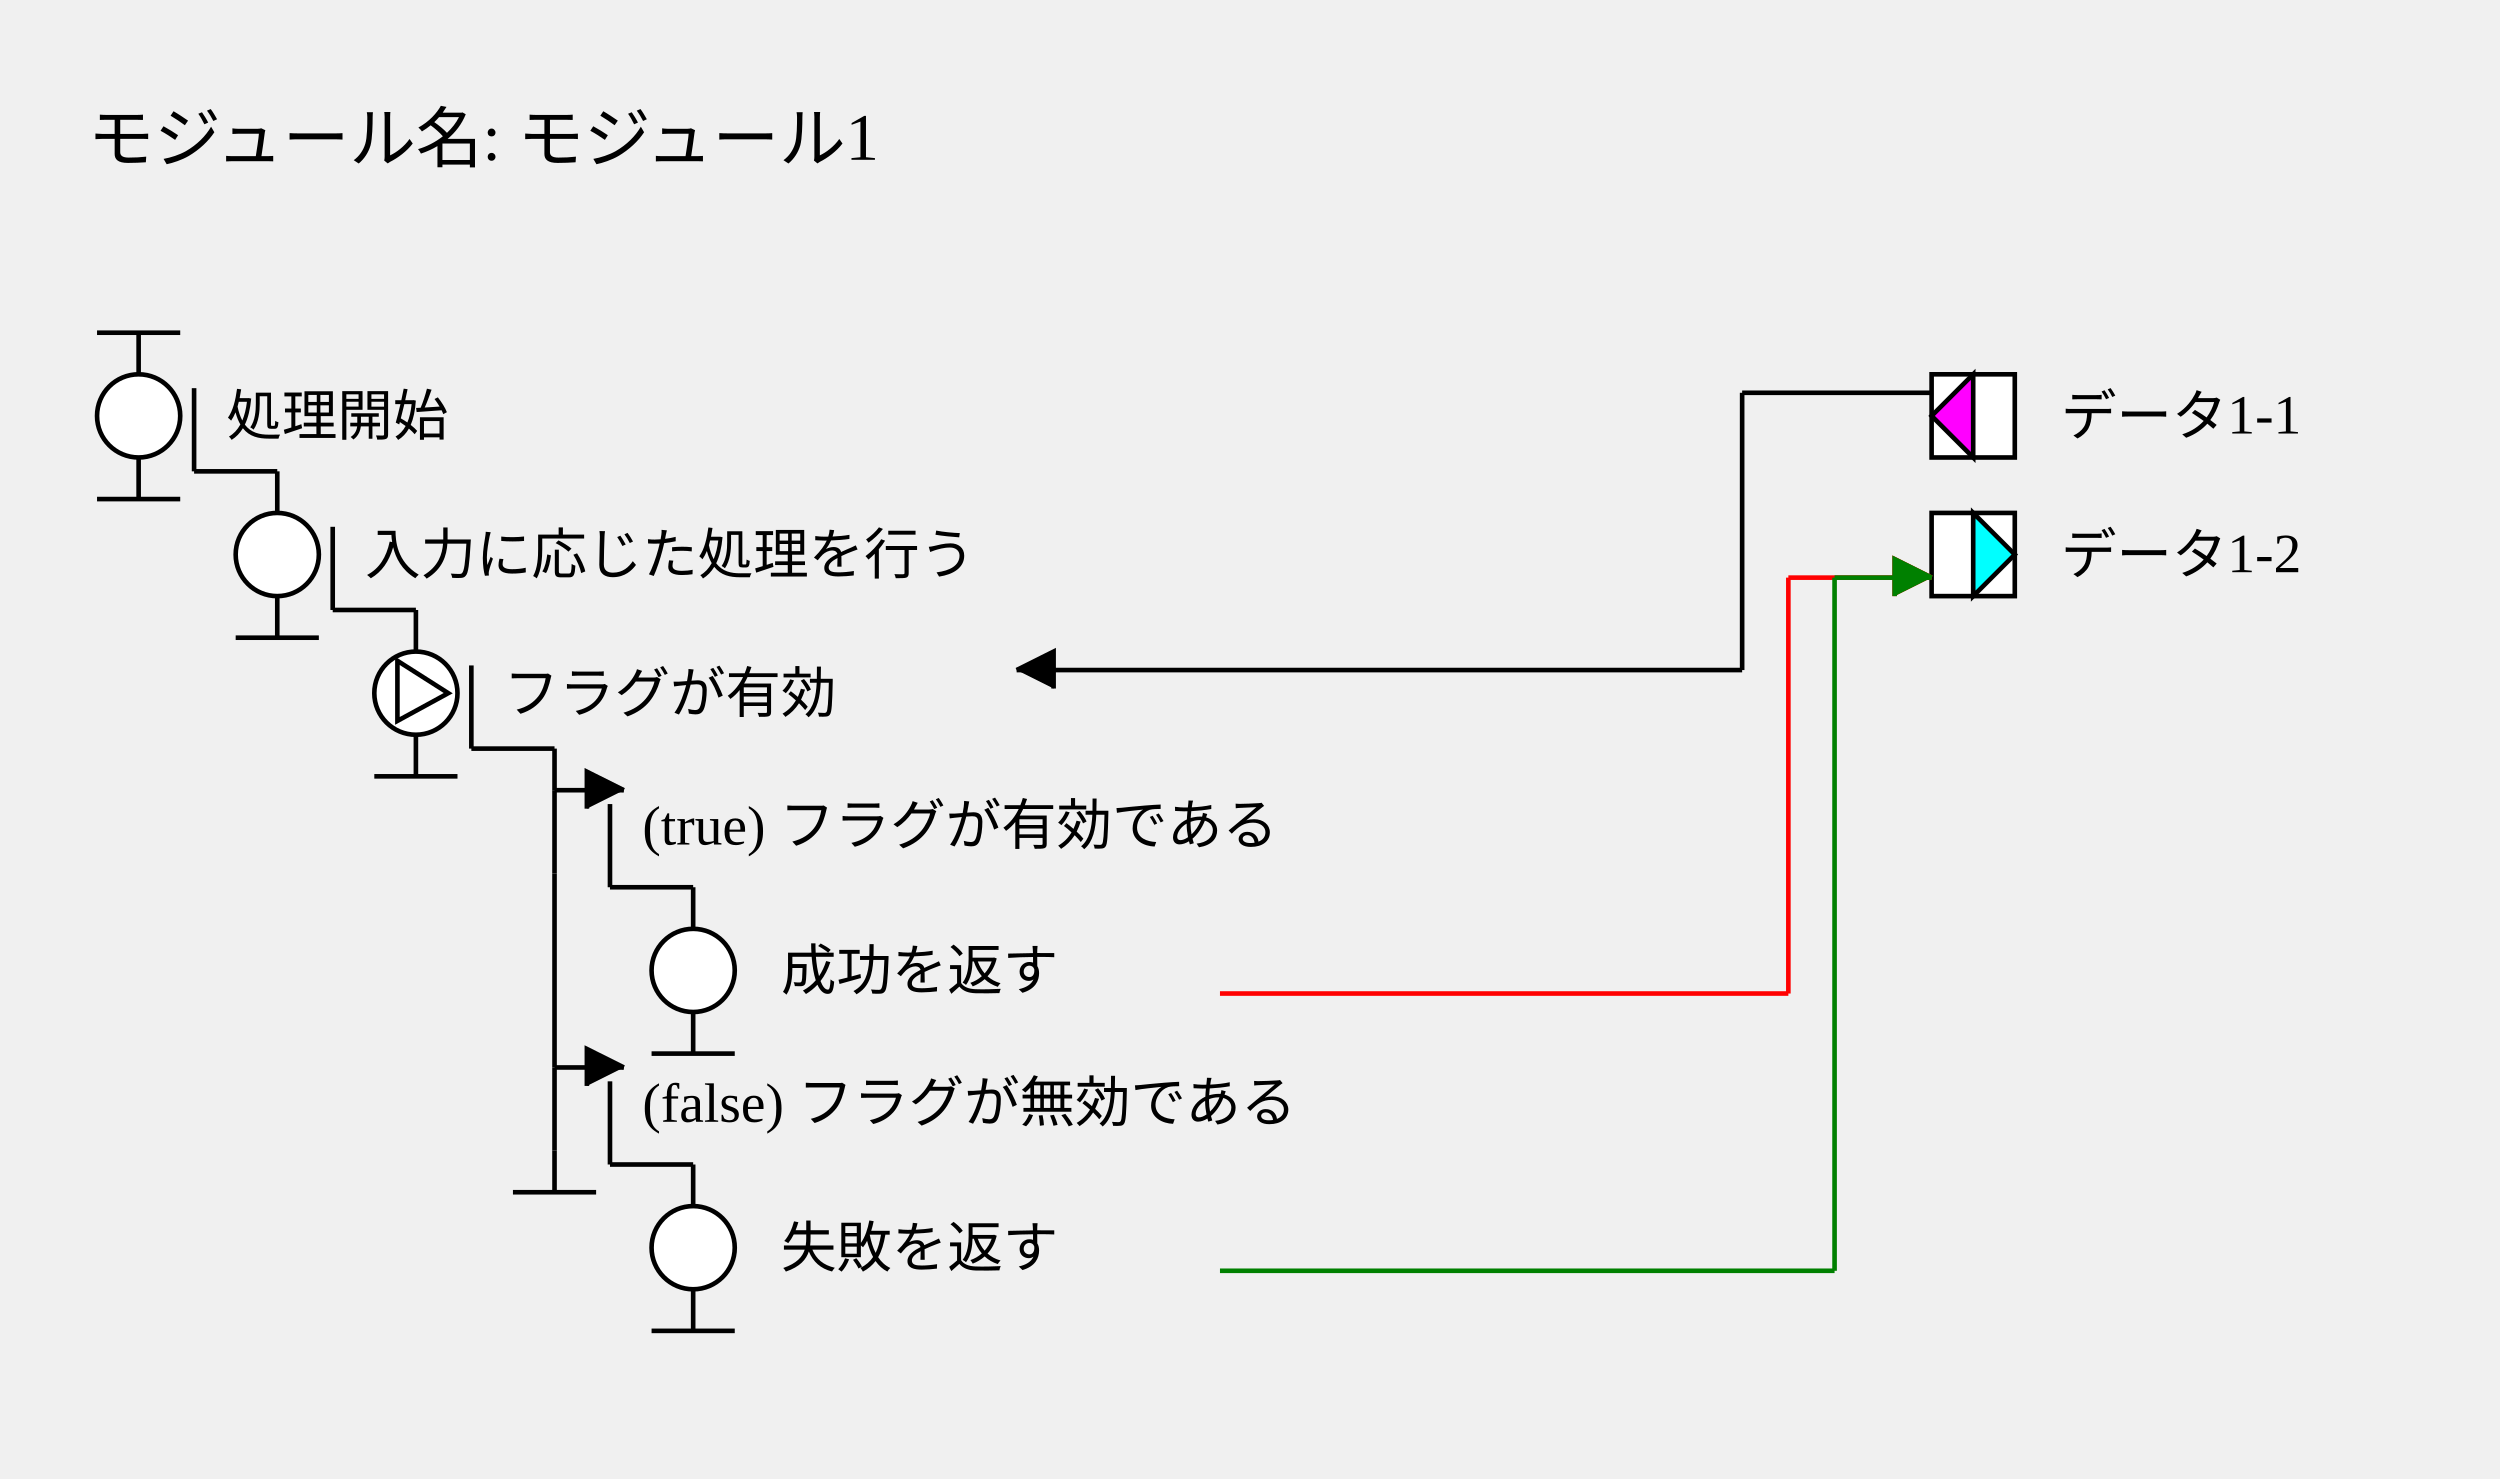
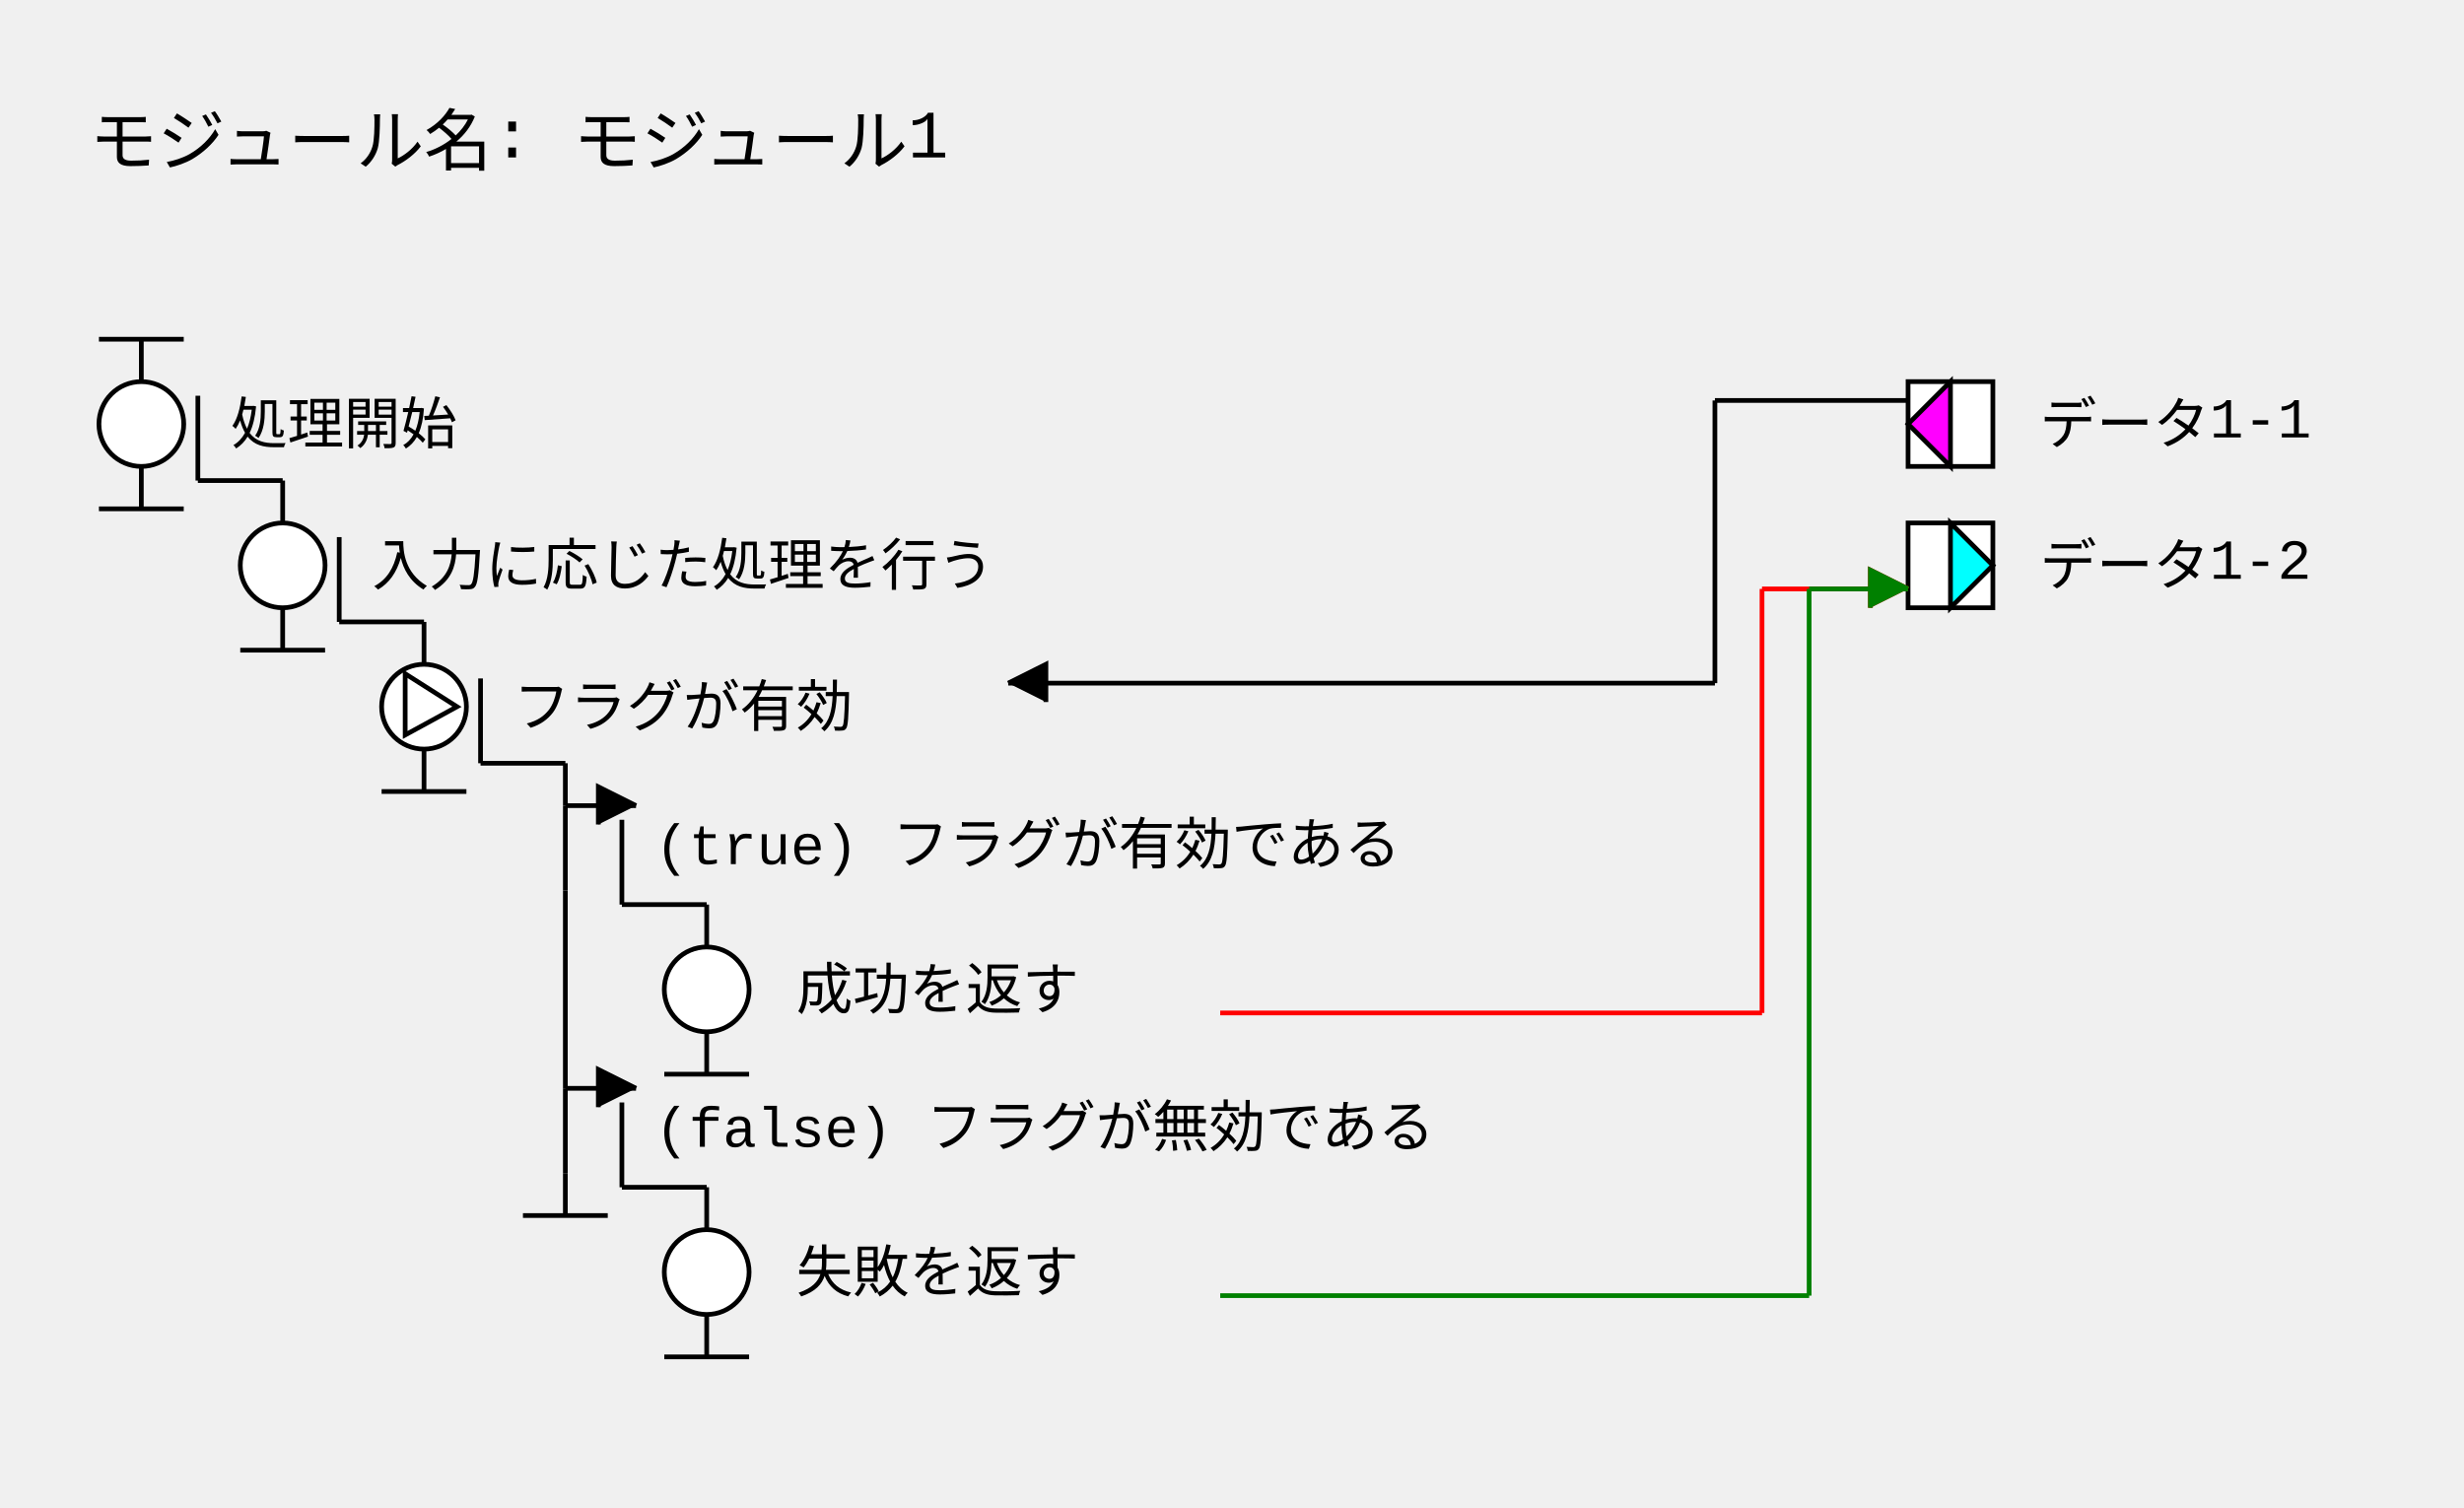
- <svg xmlns="http://www.w3.org/2000/svg" width="541" height="320" style="background-color: #808d81">
-   <text x="19" y="30" text-anchor="start" dominant-baseline="middle" font-size="120%" rotate="0">モジュール名: モジュール1</text>
+ <svg xmlns="http://www.w3.org/2000/svg" width="523" height="320" style="background-color: #808d81">
+   <text x="19" y="30" text-anchor="start" dominant-baseline="middle" font-family="Consolas, Meiryo UI, Courier New, monospace" font-size="120%" rotate="0">モジュール名: モジュール1</text>
  <circle cx="30" cy="90" r="9" fill="white" stroke="black" />
-   <text x="49" y="90" text-anchor="start" dominant-baseline="middle" font-size="100%" rotate="0">処理開始</text>
+   <text x="49" y="90" text-anchor="start" dominant-baseline="middle" font-family="Consolas, Meiryo UI, Courier New, monospace" font-size="100%" rotate="0">処理開始</text>
  <line x1="30" y1="72" x2="30" y2="81" stroke="black" />
  <line x1="21" y1="72" x2="39" y2="72" stroke="black" />
  <line x1="30" y1="99" x2="30" y2="108" stroke="black" />
  <line x1="21" y1="108" x2="39" y2="108" stroke="black" />
  <circle cx="60" cy="120" r="9" fill="white" stroke="black" />
-   <text x="79" y="120" text-anchor="start" dominant-baseline="middle" font-size="100%" rotate="0">入力に応じた処理を行う</text>
+   <text x="79" y="120" text-anchor="start" dominant-baseline="middle" font-family="Consolas, Meiryo UI, Courier New, monospace" font-size="100%" rotate="0">入力に応じた処理を行う</text>
  <line x1="60" y1="129" x2="60" y2="138" stroke="black" />
  <line x1="51" y1="138" x2="69" y2="138" stroke="black" />
  <line x1="60" y1="102" x2="60" y2="111" stroke="black" />
  <line x1="42" y1="102" x2="60" y2="102" stroke="black" />
  <line x1="42" y1="84" x2="42" y2="102" stroke="black" />
  <circle cx="90" cy="150" r="9" fill="white" stroke="black" />
  <polygon points="97 150 86 156 86 143" fill="white" stroke="black" />
-   <text x="109" y="150" text-anchor="start" dominant-baseline="middle" font-size="100%" rotate="0">フラグが有効</text>
+   <text x="109" y="150" text-anchor="start" dominant-baseline="middle" font-family="Consolas, Meiryo UI, Courier New, monospace" font-size="100%" rotate="0">フラグが有効</text>
  <line x1="90" y1="159" x2="90" y2="168" stroke="black" />
  <line x1="81" y1="168" x2="99" y2="168" stroke="black" />
  <line x1="90" y1="132" x2="90" y2="141" stroke="black" />
  <line x1="72" y1="132" x2="90" y2="132" stroke="black" />
  <line x1="72" y1="114" x2="72" y2="132" stroke="black" />
  <line x1="120" y1="171" x2="120" y2="189" stroke="black" />
  <line x1="120" y1="171" x2="135" y2="171" stroke="black" />
  <path d="M 135 171 L 127 167 L 127 175" stroke="black" fill="black" />
-   <text x="139" y="180" text-anchor="start" dominant-baseline="middle" font-size="100%" rotate="0">(true) フラグが有効である</text>
+   <text x="139" y="180" text-anchor="start" dominant-baseline="middle" font-family="Consolas, Meiryo UI, Courier New, monospace" font-size="100%" rotate="0">(true) フラグが有効である</text>
  <line x1="120" y1="162" x2="120" y2="171" stroke="black" />
  <line x1="102" y1="162" x2="120" y2="162" stroke="black" />
  <line x1="102" y1="144" x2="102" y2="162" stroke="black" />
  <circle cx="150" cy="210" r="9" fill="white" stroke="black" />
-   <text x="169" y="210" text-anchor="start" dominant-baseline="middle" font-size="100%" rotate="0">成功を返す</text>
+   <text x="169" y="210" text-anchor="start" dominant-baseline="middle" font-family="Consolas, Meiryo UI, Courier New, monospace" font-size="100%" rotate="0">成功を返す</text>
  <line x1="150" y1="219" x2="150" y2="228" stroke="black" />
  <line x1="141" y1="228" x2="159" y2="228" stroke="black" />
  <line x1="150" y1="192" x2="150" y2="201" stroke="black" />
  <line x1="132" y1="192" x2="150" y2="192" stroke="black" />
  <line x1="132" y1="174" x2="132" y2="192" stroke="black" />
  <line x1="120" y1="231" x2="120" y2="249" stroke="black" />
  <line x1="120" y1="231" x2="135" y2="231" stroke="black" />
  <path d="M 135 231 L 127 227 L 127 235" stroke="black" fill="black" />
-   <text x="139" y="240" text-anchor="start" dominant-baseline="middle" font-size="100%" rotate="0">(false) フラグが無効である</text>
+   <text x="139" y="240" text-anchor="start" dominant-baseline="middle" font-family="Consolas, Meiryo UI, Courier New, monospace" font-size="100%" rotate="0">(false) フラグが無効である</text>
  <line x1="120" y1="189" x2="120" y2="231" stroke="black" />
  <line x1="120" y1="249" x2="120" y2="258" stroke="black" />
  <line x1="111" y1="258" x2="129" y2="258" stroke="black" />
  <circle cx="150" cy="270" r="9" fill="white" stroke="black" />
-   <text x="169" y="270" text-anchor="start" dominant-baseline="middle" font-size="100%" rotate="0">失敗を返す</text>
+   <text x="169" y="270" text-anchor="start" dominant-baseline="middle" font-family="Consolas, Meiryo UI, Courier New, monospace" font-size="100%" rotate="0">失敗を返す</text>
  <line x1="150" y1="279" x2="150" y2="288" stroke="black" />
  <line x1="141" y1="288" x2="159" y2="288" stroke="black" />
  <line x1="150" y1="252" x2="150" y2="261" stroke="black" />
  <line x1="132" y1="252" x2="150" y2="252" stroke="black" />
  <line x1="132" y1="234" x2="132" y2="252" stroke="black" />
-   <line x1="220" y1="145" x2="377" y2="145" stroke="black" />
-   <path d="M 220 145 L 228 141 L 228 149" stroke="black" fill="black" />
-   <line x1="264" y1="215" x2="387" y2="215" stroke="red" />
-   <line x1="264" y1="275" x2="397" y2="275" stroke="green" />
-   <rect x="418" y="81" width="18" height="18" fill="white" stroke="black" />
-   <text x="446" y="90" text-anchor="start" dominant-baseline="middle" font-size="100%" rotate="0">データ1-1</text>
-   <rect x="418" y="111" width="18" height="18" fill="white" stroke="black" />
-   <text x="446" y="120" text-anchor="start" dominant-baseline="middle" font-size="100%" rotate="0">データ1-2</text>
-   <path d="M 418 90 L 427 81 L 427 99 Z" stroke="black" fill="fuchsia" />
-   <line x1="377" y1="85" x2="418" y2="85" stroke="black" />
-   <path d="M 436 120 L 427 111 L 427 129 Z" stroke="black" fill="aqua" />
-   <line x1="387" y1="125" x2="418" y2="125" stroke="red" />
-   <path d="M 418 125 L 410 121 L 410 129" stroke="red" fill="red" />
-   <line x1="397" y1="125" x2="418" y2="125" stroke="green" />
-   <path d="M 418 125 L 410 121 L 410 129" stroke="green" fill="green" />
-   <line x1="377" y1="85" x2="377" y2="145" stroke="black" />
-   <line x1="387" y1="125" x2="387" y2="215" stroke="red" />
-   <line x1="397" y1="125" x2="397" y2="275" stroke="green" />
+   <line x1="214" y1="145" x2="364" y2="145" stroke="black" />
+   <path d="M 214 145 L 222 141 L 222 149" stroke="black" fill="black" />
+   <line x1="259" y1="215" x2="374" y2="215" stroke="red" />
+   <line x1="259" y1="275" x2="384" y2="275" stroke="green" />
+   <rect x="405" y="81" width="18" height="18" fill="white" stroke="black" />
+   <text x="433" y="90" text-anchor="start" dominant-baseline="middle" font-family="Consolas, Meiryo UI, Courier New, monospace" font-size="100%" rotate="0">データ1-1</text>
+   <rect x="405" y="111" width="18" height="18" fill="white" stroke="black" />
+   <text x="433" y="120" text-anchor="start" dominant-baseline="middle" font-family="Consolas, Meiryo UI, Courier New, monospace" font-size="100%" rotate="0">データ1-2</text>
+   <path d="M 405 90 L 414 81 L 414 99 Z" stroke="black" fill="fuchsia" />
+   <line x1="364" y1="85" x2="405" y2="85" stroke="black" />
+   <path d="M 423 120 L 414 111 L 414 129 Z" stroke="black" fill="aqua" />
+   <line x1="374" y1="125" x2="405" y2="125" stroke="red" />
+   <path d="M 405 125 L 397 121 L 397 129" stroke="red" fill="red" />
+   <line x1="384" y1="125" x2="405" y2="125" stroke="green" />
+   <path d="M 405 125 L 397 121 L 397 129" stroke="green" fill="green" />
+   <line x1="364" y1="85" x2="364" y2="145" stroke="black" />
+   <line x1="374" y1="125" x2="374" y2="215" stroke="red" />
+   <line x1="384" y1="125" x2="384" y2="275" stroke="green" />
</svg>
